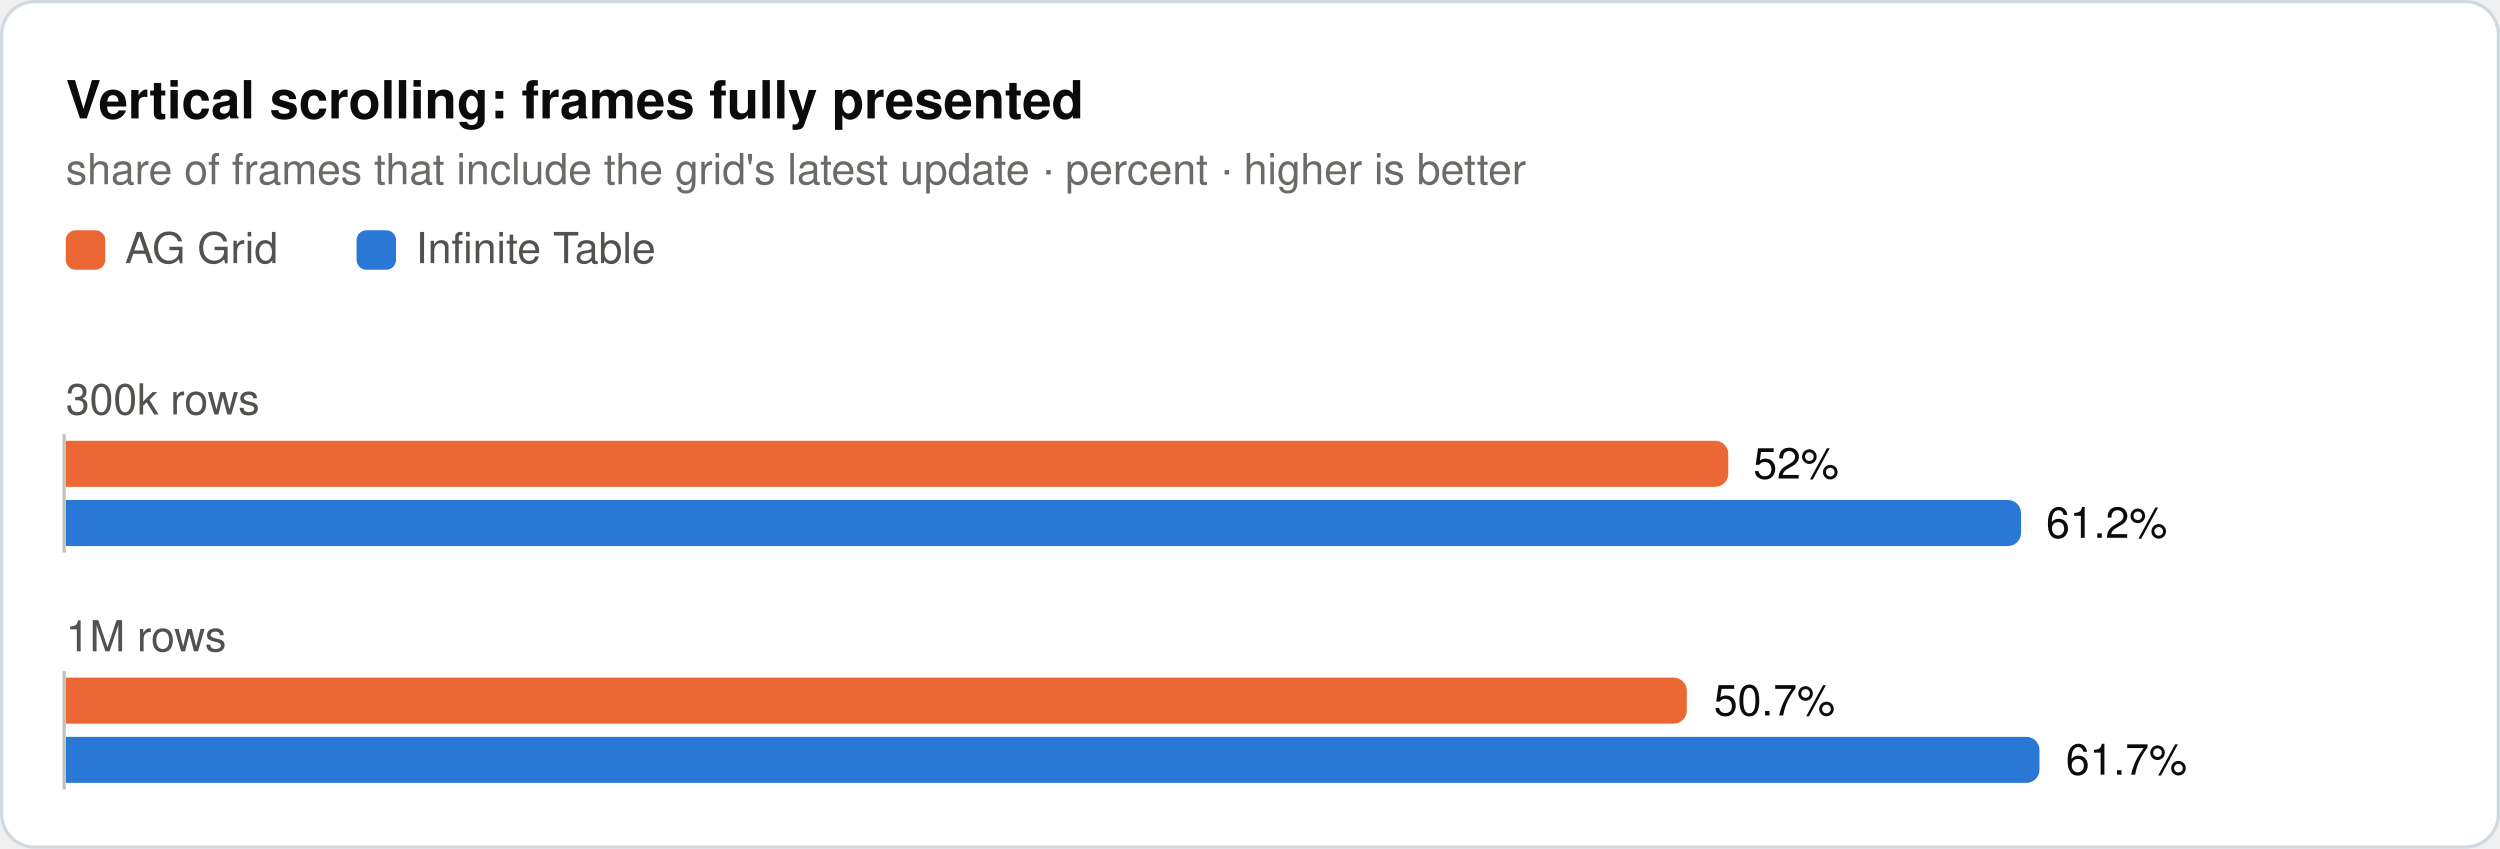
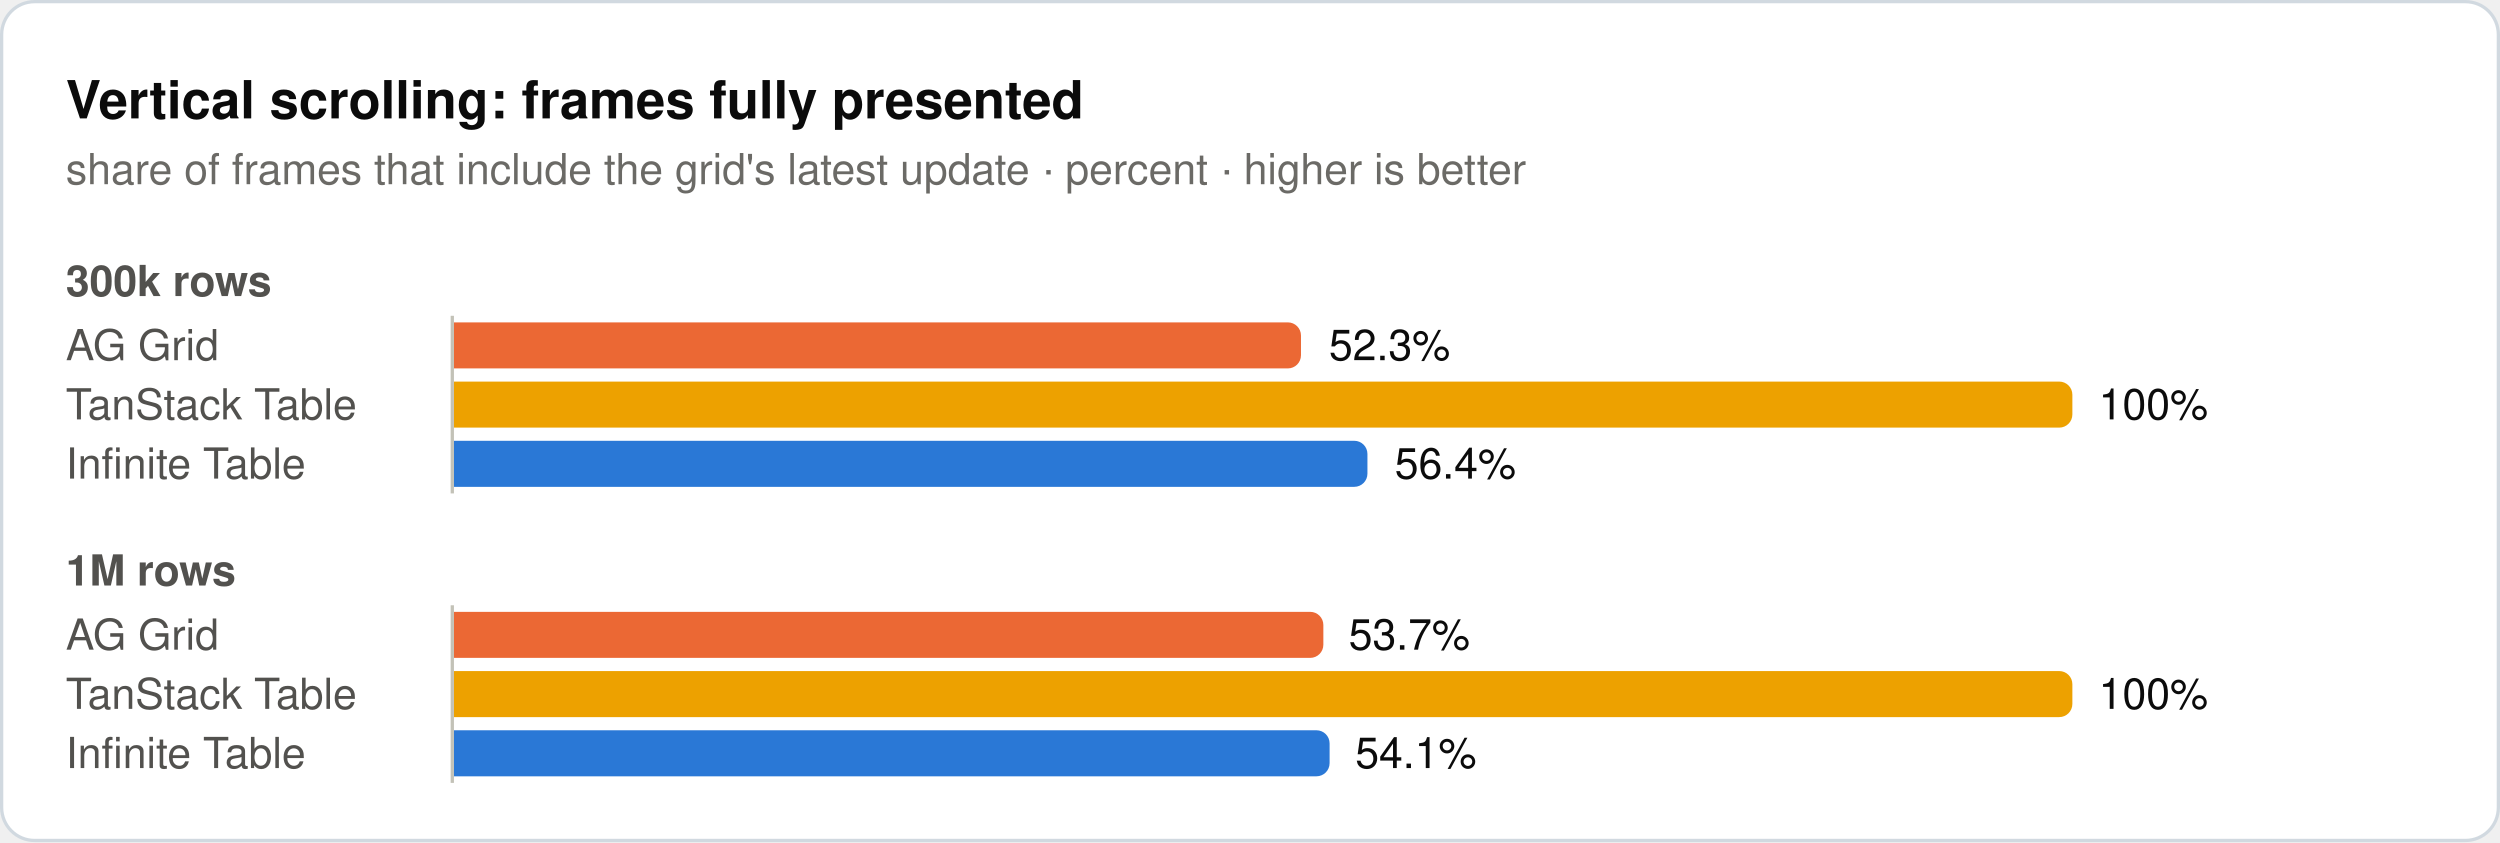
- <svg xmlns="http://www.w3.org/2000/svg" width="760" height="258" viewBox="0 0 760 258" role="img">
-   <rect x="0.5" y="0.5" width="759" height="257" rx="10" fill="#ffffff" stroke="#d1d9e0" />
+ <svg xmlns="http://www.w3.org/2000/svg" width="760" height="256" viewBox="0 0 760 256" role="img">
+   <rect x="0.5" y="0.5" width="759" height="255" rx="10" fill="#ffffff" stroke="#d1d9e0" />
  <text x="20" y="36" font-family="system-ui, -apple-system, 'Segoe UI', Helvetica, Arial, sans-serif" font-size="16" font-weight="600" fill="#0b0b0b">Vertical scrolling: frames fully presented</text>
  <text x="20" y="56" font-family="system-ui, -apple-system, 'Segoe UI', Helvetica, Arial, sans-serif" font-size="13" fill="#6b6a66">share of frames that include the grid's latest update · percent · higher is better</text>
-   <rect x="20" y="70" width="12" height="12" rx="3" fill="#eb6834" />
-   <text x="38" y="80" font-family="system-ui, -apple-system, 'Segoe UI', Helvetica, Arial, sans-serif" font-size="13" fill="#52514e">AG Grid</text>
-   <rect x="108.4" y="70" width="12" height="12" rx="3" fill="#2a78d6" />
-   <text x="126.4" y="80" font-family="system-ui, -apple-system, 'Segoe UI', Helvetica, Arial, sans-serif" font-size="13" fill="#52514e">Infinite Table</text>
-   <text x="20" y="126" font-family="system-ui, -apple-system, 'Segoe UI', Helvetica, Arial, sans-serif" font-size="13" fill="#52514e">300k rows</text>
-   <path d="M20,134H521.4a4,4 0 0 1 4,4V144a4,4 0 0 1 -4,4H20Z" fill="#eb6834" />
-   <text x="533" y="145.5" font-family="system-ui, -apple-system, 'Segoe UI', Helvetica, Arial, sans-serif" font-size="13" fill="#0b0b0b">52%</text>
-   <path d="M20,152H610.4a4,4 0 0 1 4,4V162a4,4 0 0 1 -4,4H20Z" fill="#2a78d6" />
-   <text x="622" y="163.5" font-family="system-ui, -apple-system, 'Segoe UI', Helvetica, Arial, sans-serif" font-size="13" fill="#0b0b0b">61.2%</text>
-   <line x1="19.5" y1="132" x2="19.5" y2="168" stroke="#c3c2b7" stroke-width="1" />
-   <text x="20" y="198" font-family="system-ui, -apple-system, 'Segoe UI', Helvetica, Arial, sans-serif" font-size="13" fill="#52514e">1M rows</text>
-   <path d="M20,206H508.8a4,4 0 0 1 4,4V216a4,4 0 0 1 -4,4H20Z" fill="#eb6834" />
-   <text x="521" y="217.5" font-family="system-ui, -apple-system, 'Segoe UI', Helvetica, Arial, sans-serif" font-size="13" fill="#0b0b0b">50.7%</text>
-   <path d="M20,224H616a4,4 0 0 1 4,4V234a4,4 0 0 1 -4,4H20Z" fill="#2a78d6" />
-   <text x="628" y="235.5" font-family="system-ui, -apple-system, 'Segoe UI', Helvetica, Arial, sans-serif" font-size="13" fill="#0b0b0b">61.7%</text>
-   <line x1="19.5" y1="204" x2="19.5" y2="240" stroke="#c3c2b7" stroke-width="1" />
+   <text x="20" y="90" font-family="system-ui, -apple-system, 'Segoe UI', Helvetica, Arial, sans-serif" font-size="13" font-weight="600" fill="#52514e">300k rows</text>
+   <text x="20" y="109.5" font-family="system-ui, -apple-system, 'Segoe UI', Helvetica, Arial, sans-serif" font-size="13" fill="#52514e">AG Grid</text>
+   <path d="M138,98H391.5a4,4 0 0 1 4,4V108a4,4 0 0 1 -4,4H138Z" fill="#eb6834" />
+   <text x="404" y="109.5" font-family="system-ui, -apple-system, 'Segoe UI', Helvetica, Arial, sans-serif" font-size="13" fill="#0b0b0b">52.3%</text>
+   <text x="20" y="127.5" font-family="system-ui, -apple-system, 'Segoe UI', Helvetica, Arial, sans-serif" font-size="13" fill="#52514e">TanStack Table</text>
+   <path d="M138,116H626a4,4 0 0 1 4,4V126a4,4 0 0 1 -4,4H138Z" fill="#eda100" />
+   <text x="638" y="127.5" font-family="system-ui, -apple-system, 'Segoe UI', Helvetica, Arial, sans-serif" font-size="13" fill="#0b0b0b">100%</text>
+   <text x="20" y="145.5" font-family="system-ui, -apple-system, 'Segoe UI', Helvetica, Arial, sans-serif" font-size="13" fill="#52514e">Infinite Table</text>
+   <path d="M138,134H411.7a4,4 0 0 1 4,4V144a4,4 0 0 1 -4,4H138Z" fill="#2a78d6" />
+   <text x="424" y="145.5" font-family="system-ui, -apple-system, 'Segoe UI', Helvetica, Arial, sans-serif" font-size="13" fill="#0b0b0b">56.4%</text>
+   <line x1="137.5" y1="96" x2="137.5" y2="150" stroke="#c3c2b7" stroke-width="1" />
+   <text x="20" y="178" font-family="system-ui, -apple-system, 'Segoe UI', Helvetica, Arial, sans-serif" font-size="13" font-weight="600" fill="#52514e">1M rows</text>
+   <text x="20" y="197.5" font-family="system-ui, -apple-system, 'Segoe UI', Helvetica, Arial, sans-serif" font-size="13" fill="#52514e">AG Grid</text>
+   <path d="M138,186H398.3a4,4 0 0 1 4,4V196a4,4 0 0 1 -4,4H138Z" fill="#eb6834" />
+   <text x="410" y="197.5" font-family="system-ui, -apple-system, 'Segoe UI', Helvetica, Arial, sans-serif" font-size="13" fill="#0b0b0b">53.7%</text>
+   <text x="20" y="215.5" font-family="system-ui, -apple-system, 'Segoe UI', Helvetica, Arial, sans-serif" font-size="13" fill="#52514e">TanStack Table</text>
+   <path d="M138,204H626a4,4 0 0 1 4,4V214a4,4 0 0 1 -4,4H138Z" fill="#eda100" />
+   <text x="638" y="215.5" font-family="system-ui, -apple-system, 'Segoe UI', Helvetica, Arial, sans-serif" font-size="13" fill="#0b0b0b">100%</text>
+   <text x="20" y="233.5" font-family="system-ui, -apple-system, 'Segoe UI', Helvetica, Arial, sans-serif" font-size="13" fill="#52514e">Infinite Table</text>
+   <path d="M138,222H400.2a4,4 0 0 1 4,4V232a4,4 0 0 1 -4,4H138Z" fill="#2a78d6" />
+   <text x="412" y="233.5" font-family="system-ui, -apple-system, 'Segoe UI', Helvetica, Arial, sans-serif" font-size="13" fill="#0b0b0b">54.1%</text>
+   <line x1="137.5" y1="184" x2="137.5" y2="238" stroke="#c3c2b7" stroke-width="1" />
</svg>
